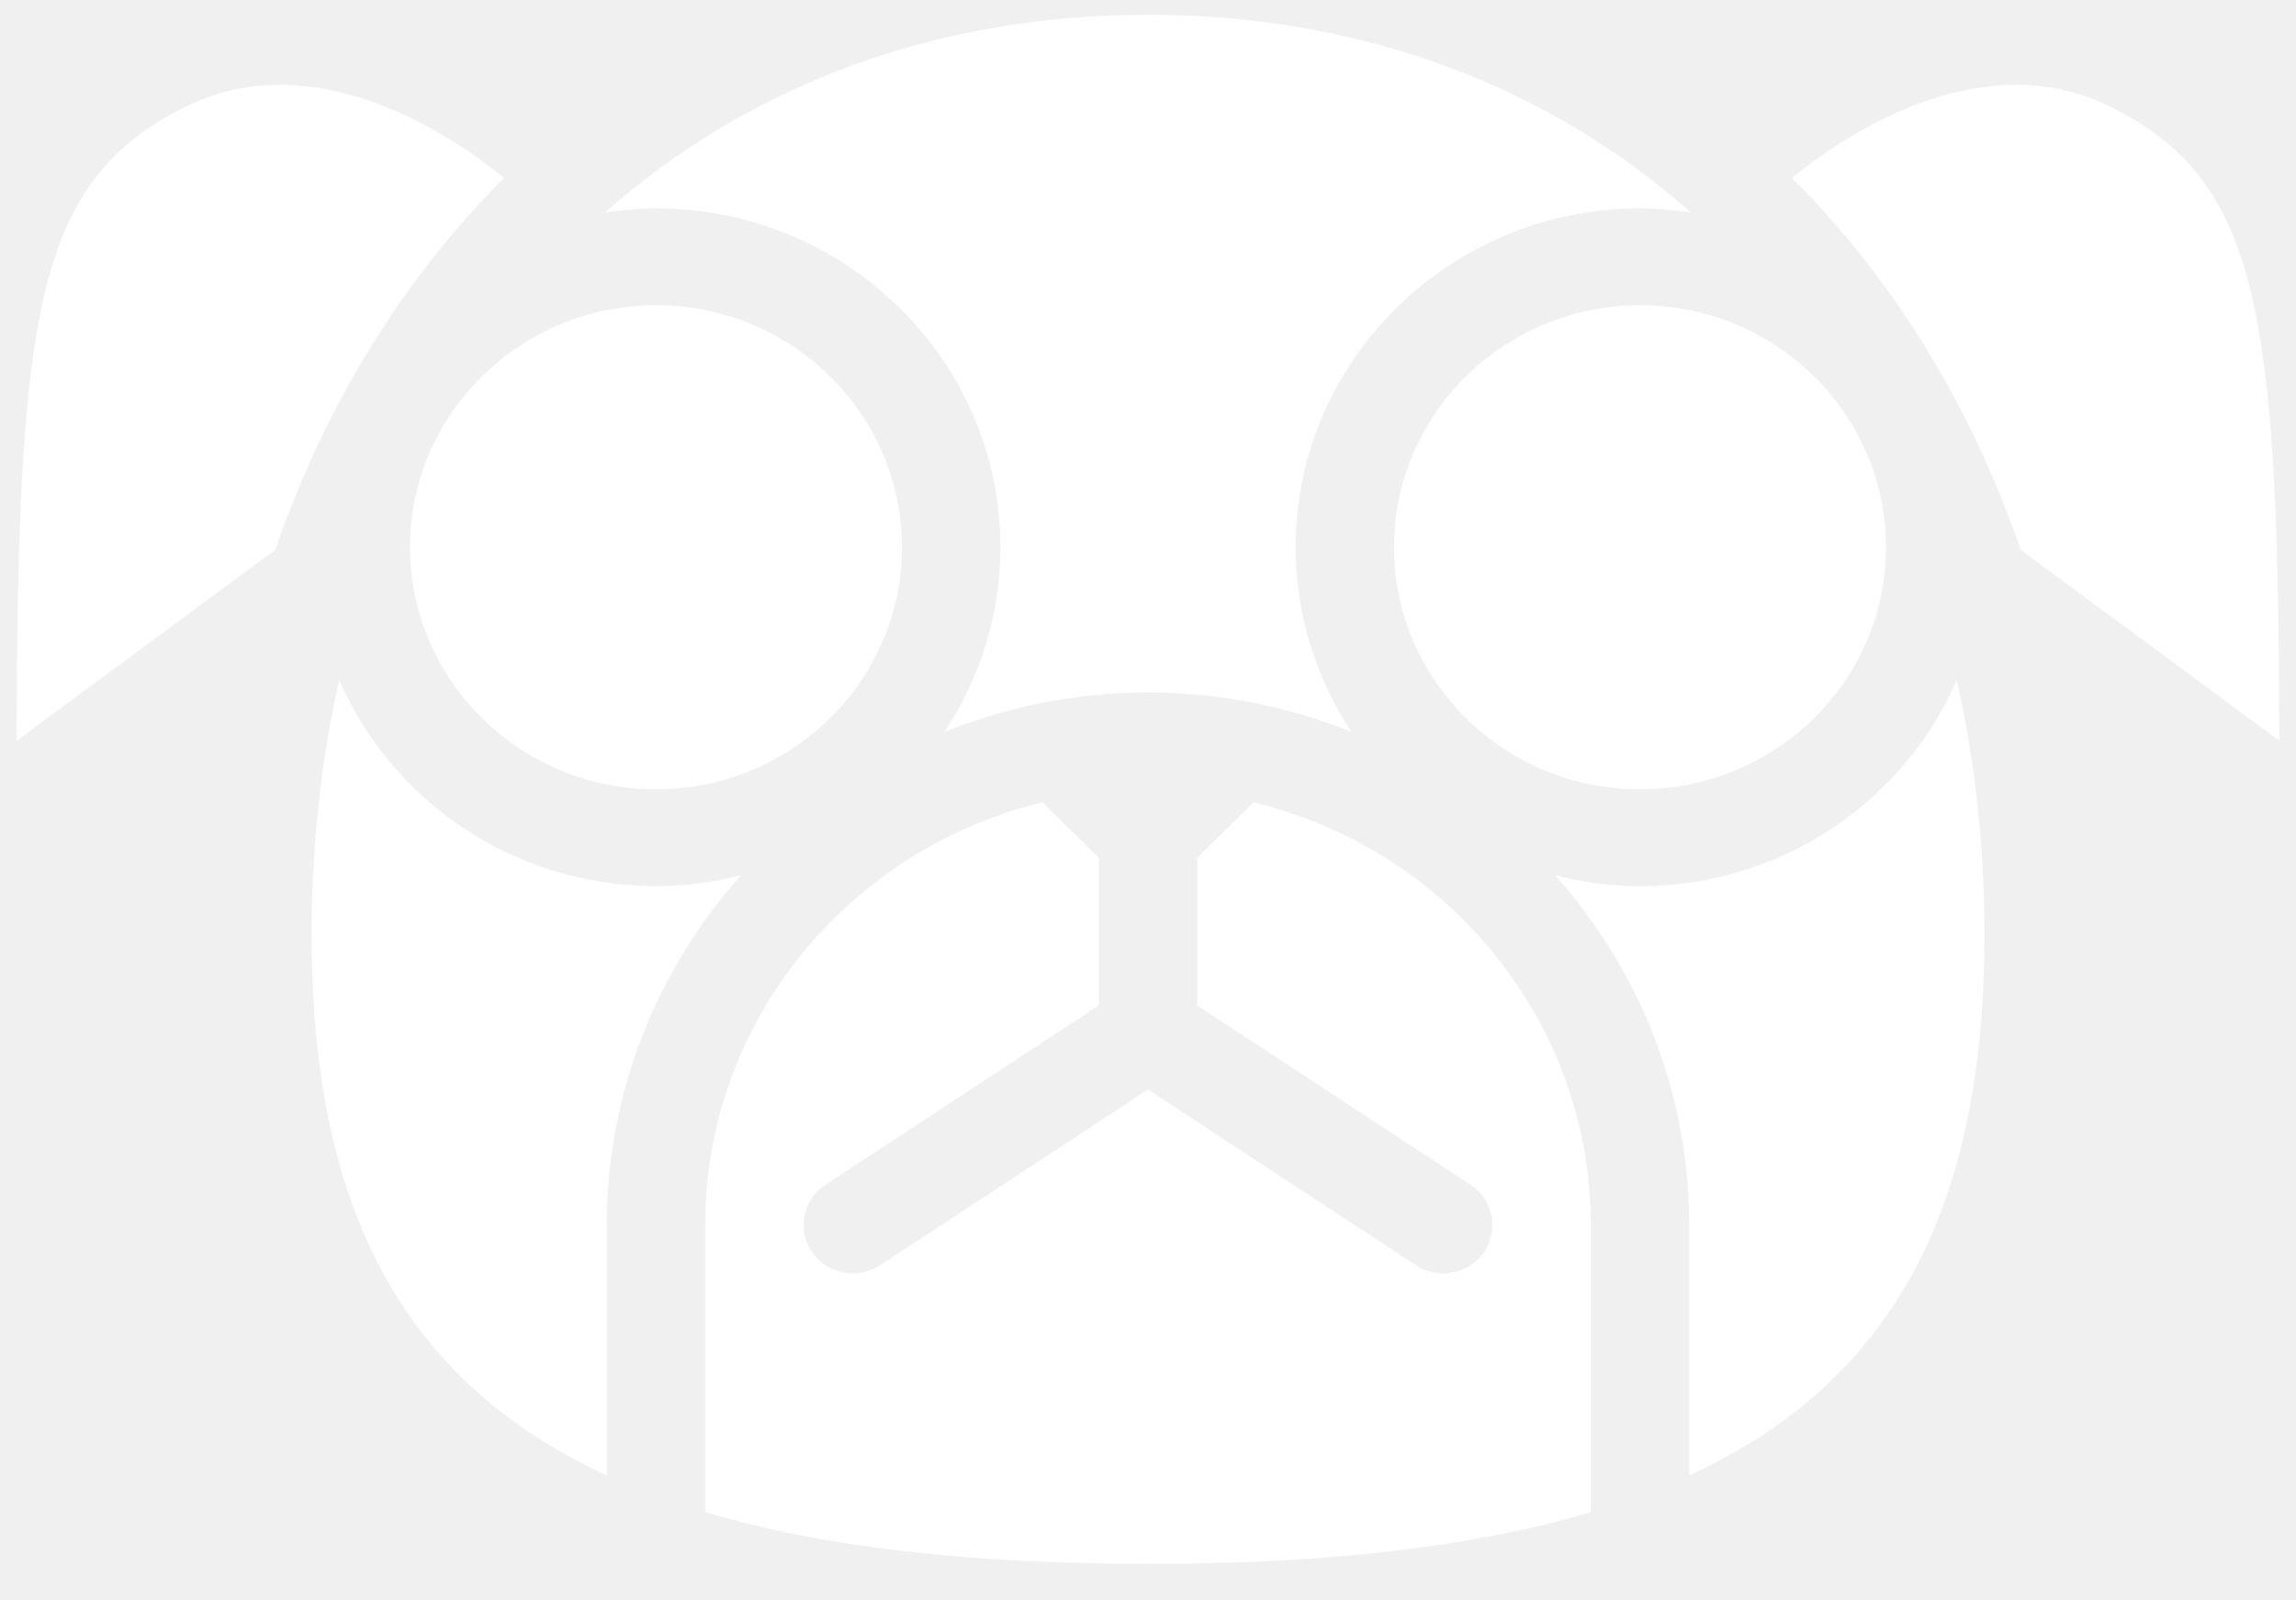
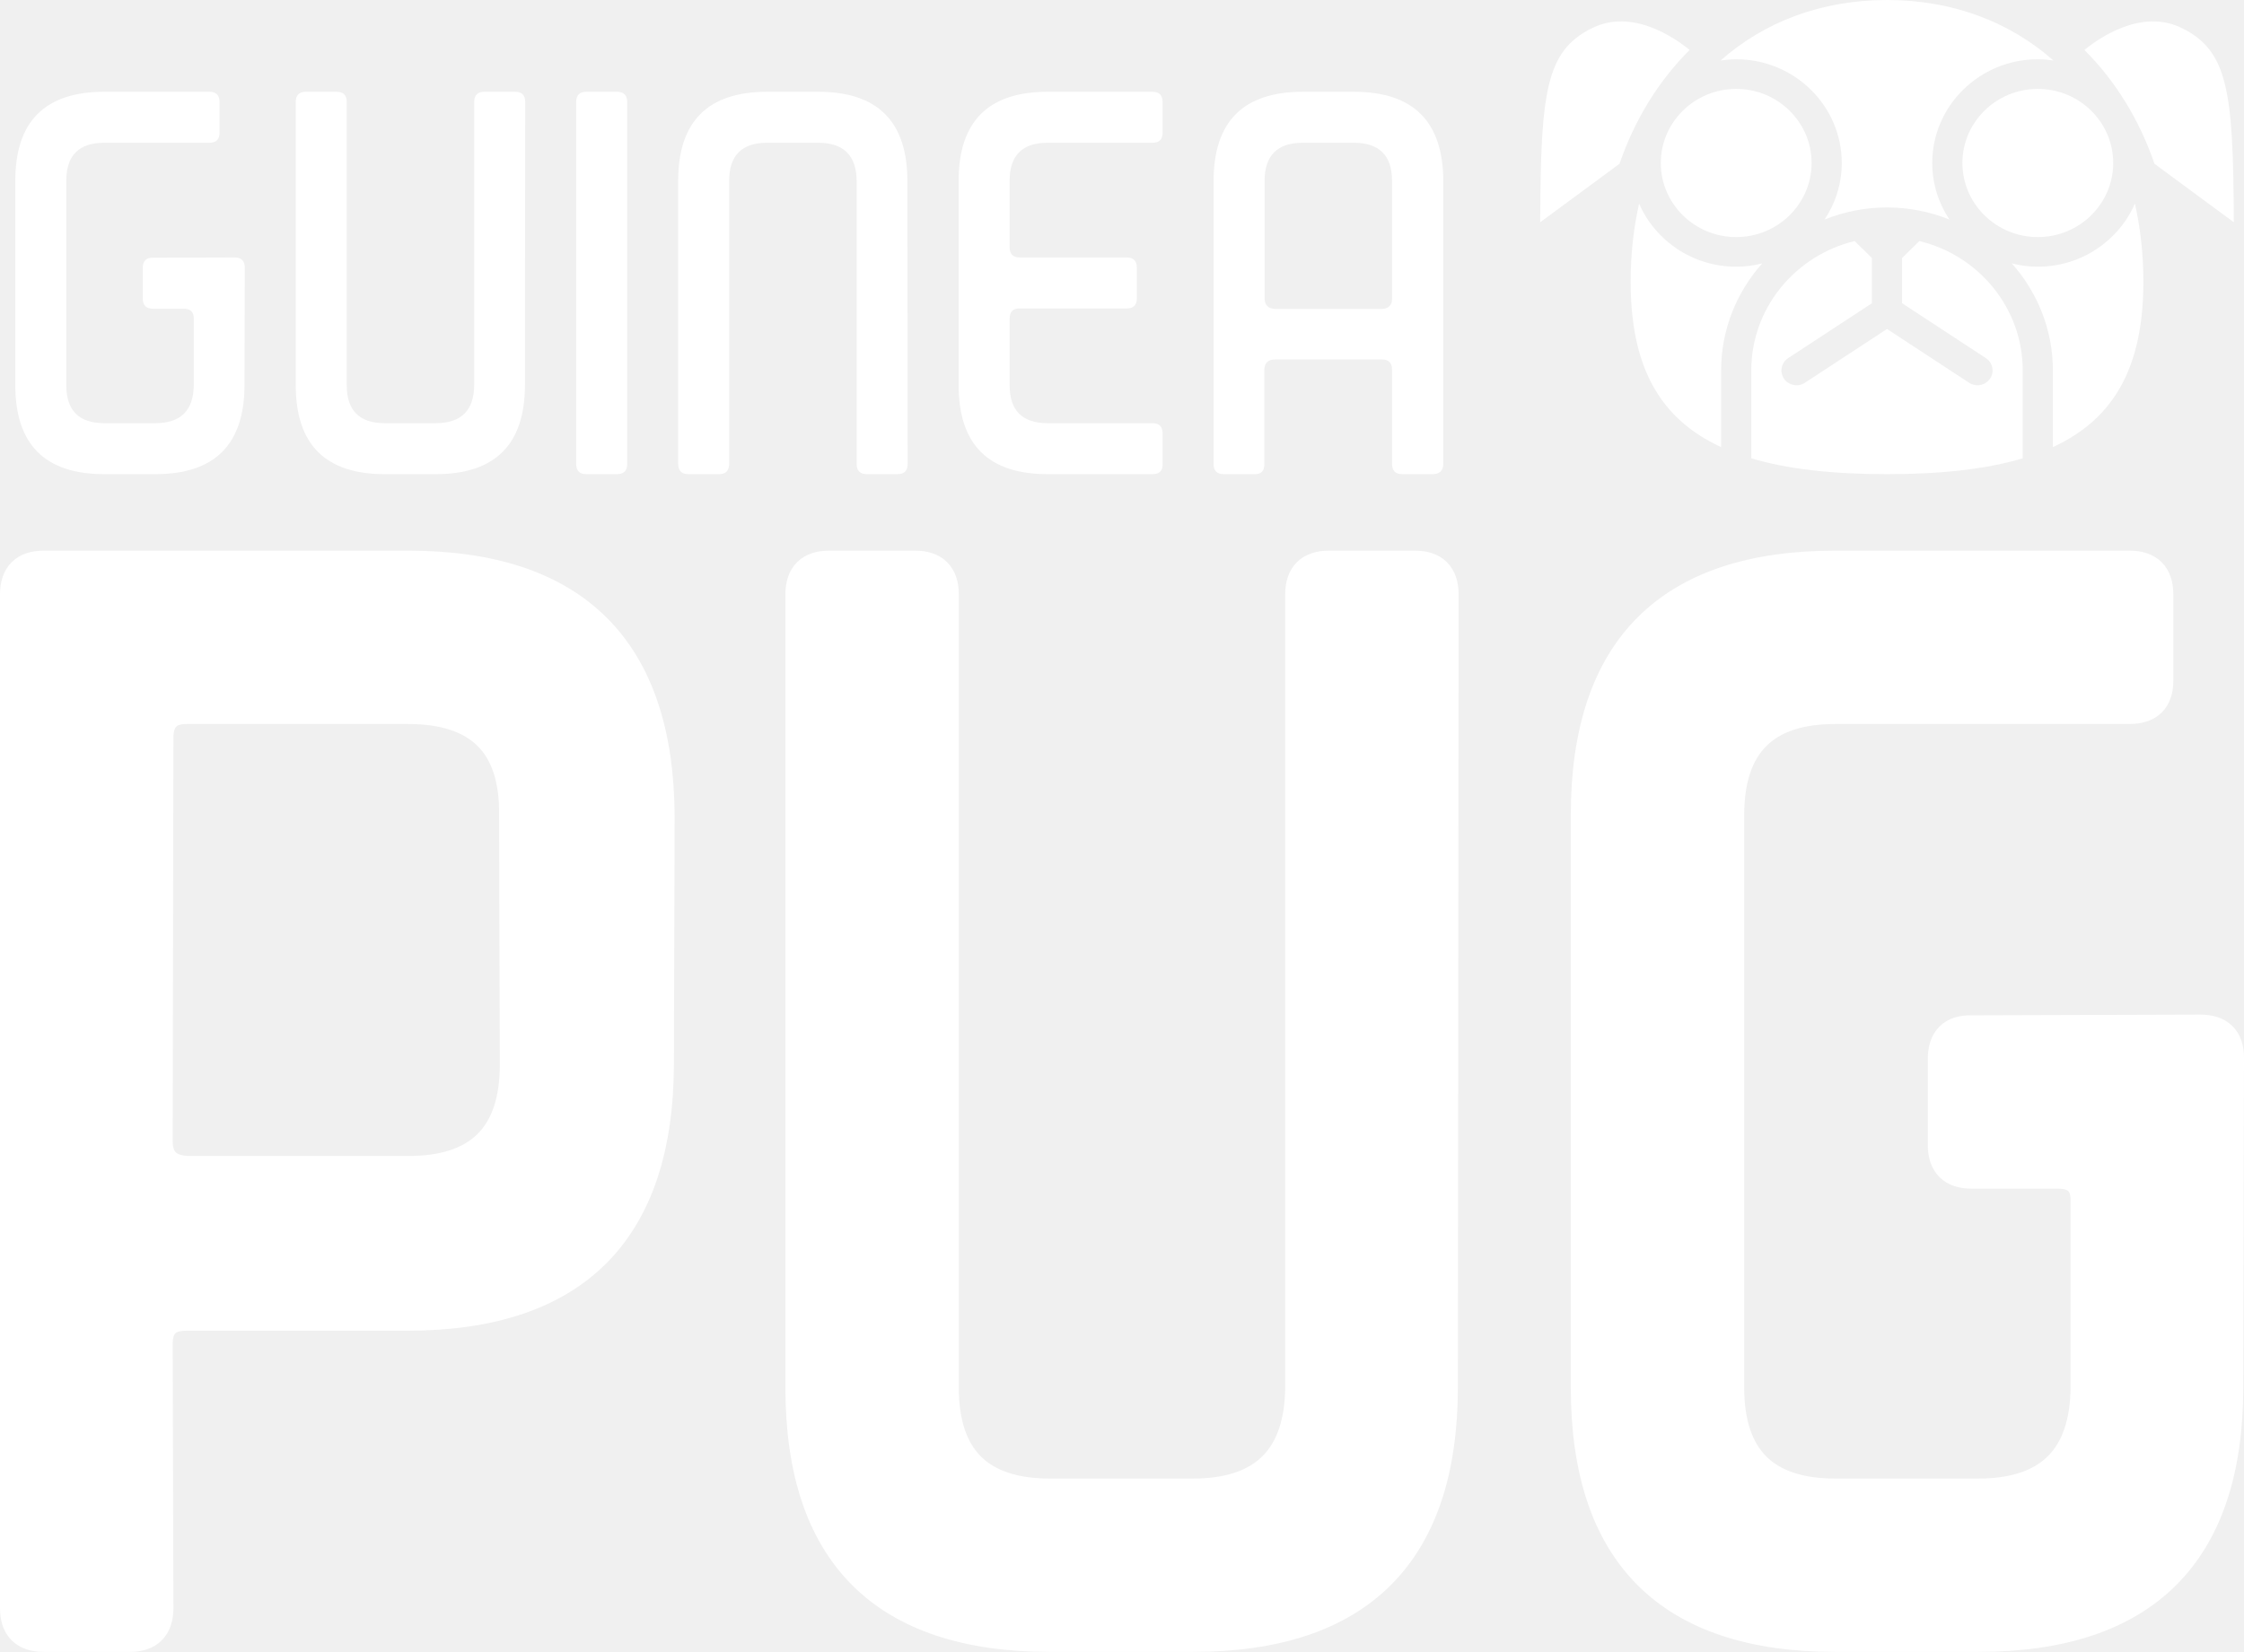
- <svg xmlns="http://www.w3.org/2000/svg" width="56" height="39" viewBox="0 0 56 39" fill="none">
-   <path d="M28 0.361C33.234 0.361 37.781 2.115 41.245 5.184C40.838 5.124 40.424 5.083 40 5.083C35.368 5.083 31.6 8.79 31.6 13.347C31.6 15.009 32.106 16.554 32.966 17.851C31.431 17.234 29.757 16.889 28 16.889C26.243 16.889 24.569 17.234 23.034 17.851C23.894 16.554 24.4 15.009 24.4 13.347C24.4 8.79 20.632 5.083 16 5.083C15.576 5.083 15.162 5.124 14.755 5.184C18.219 2.115 22.766 0.361 28 0.361Z" fill="white" />
-   <path d="M49.284 13.409C48.068 9.87 46.162 6.793 43.706 4.34C44.906 3.361 48.272 1.027 51.462 2.598C55.156 4.414 55.558 7.687 55.596 18.067L49.284 13.409Z" fill="white" />
-   <path d="M41.2 35.983V29.875C41.2 26.61 39.959 23.631 37.93 21.347C38.594 21.514 39.284 21.611 40 21.611C43.464 21.611 46.444 19.537 47.726 16.585C48.166 18.53 48.4 20.605 48.4 22.792C48.4 29.437 46.198 33.68 41.2 35.983Z" fill="white" />
-   <path d="M38.8 36.877C35.923 37.734 32.351 38.139 28 38.139C23.649 38.139 20.077 37.734 17.2 36.877V29.875C17.2 24.89 20.712 20.708 25.426 19.567L26.8 20.919V24.521L20.134 28.893C19.583 29.255 19.434 29.988 19.802 30.53C20.17 31.071 20.914 31.218 21.466 30.857L28 26.572L34.534 30.857C34.739 30.992 34.97 31.055 35.199 31.055C35.586 31.055 35.967 30.871 36.198 30.53C36.566 29.988 36.417 29.255 35.866 28.893L29.2 24.521V20.919L30.574 19.567C35.288 20.708 38.8 24.89 38.8 29.875V36.877Z" fill="white" />
-   <path d="M14.8 35.983C9.802 33.68 7.6 29.437 7.6 22.792C7.6 20.605 7.834 18.53 8.274 16.585C9.556 19.537 12.536 21.611 16 21.611C16.716 21.611 17.406 21.514 18.07 21.347C16.041 23.631 14.8 26.61 14.8 29.875V35.983Z" fill="white" />
-   <path d="M16 7.444C19.309 7.444 22 10.092 22 13.347C22 16.602 19.309 19.25 16 19.25C12.691 19.25 10 16.602 10 13.347C10 10.092 12.691 7.444 16 7.444Z" fill="white" />
-   <path d="M0.403 18.067C0.441 7.687 0.842 4.414 4.537 2.598C7.73 1.026 11.093 3.36 12.294 4.34C9.838 6.793 7.931 9.87 6.715 13.409L0.403 18.067Z" fill="white" />
-   <path d="M46 13.347C46 16.602 43.309 19.25 40 19.25C36.691 19.25 34 16.602 34 13.347C34 10.092 36.691 7.444 40 7.444C43.309 7.444 46 10.092 46 13.347Z" fill="white" />
+ <svg xmlns="http://www.w3.org/2000/svg" width="440" height="324" viewBox="0 0 440 324" fill="none">
+   <path d="M20.447 93C8.816 93 3 87.183 3 75.55V35.45C3 23.817 8.816 18 20.447 18H41.043C42.376 18 43.043 18.667 43.043 20V26.05C43.043 27.35 42.376 28 41.043 28H20.447C15.481 28 12.998 30.483 12.998 35.45V75.55C12.998 80.517 15.481 83 20.447 83H30.445C35.444 83 37.96 80.5 37.994 75.5V62.55C38.027 61.217 37.377 60.55 36.044 60.55H29.995C28.662 60.55 27.995 59.883 27.995 58.55V52.55C27.995 51.183 28.662 50.517 29.995 50.55L45.992 50.5C47.325 50.5 47.992 51.15 47.992 52.45L47.942 75.5C47.942 87.167 42.11 93 30.445 93H20.447Z" fill="white" />
+   <path d="M75.437 93C63.806 93 57.99 87.183 57.99 75.55V20C57.99 18.667 58.657 18 59.99 18H65.989C67.322 18 67.988 18.667 67.988 20V75.55C67.988 80.517 70.471 83 75.437 83H85.435C90.434 83 92.951 80.5 92.984 75.5V20C92.984 18.667 93.65 18 94.984 18H100.983C102.316 18 102.982 18.667 102.982 20L102.932 75.5C102.932 87.167 97.1 93 85.435 93H75.437Z" fill="white" />
+   <path d="M112.98 20C112.98 18.667 113.647 18 114.98 18H120.979C122.312 18 122.979 18.667 122.979 20V91C122.979 92.333 122.312 93 120.979 93H114.98C113.647 93 112.98 92.333 112.98 91V20Z" fill="white" />
+   <path d="M160.422 18C172.086 18 177.919 23.833 177.919 35.5L177.969 91C177.969 92.333 177.302 93 175.969 93H169.97C168.637 93 167.971 92.333 167.971 91V35.5C167.937 30.5 165.421 28 160.422 28H150.424C145.458 28 142.975 30.483 142.975 35.45V90.95C142.975 92.317 142.308 93 140.975 93H134.976C133.643 93 132.977 92.317 132.977 90.95V35.45C132.977 23.817 138.792 18 150.424 18H160.422Z" fill="white" />
+   <path d="M205.414 93C193.783 93 187.967 87.183 187.967 75.55V35.45C187.967 23.817 193.783 18 205.414 18H225.96C227.293 18 227.96 18.667 227.96 20V26.05C227.96 27.35 227.293 28 225.96 28H205.414C200.448 28 197.965 30.483 197.965 35.45V48.5C197.965 49.833 198.632 50.5 199.965 50.5H220.911C222.244 50.5 222.911 51.167 222.911 52.5V58.5C222.911 59.833 222.244 60.5 220.911 60.5H199.965C198.632 60.467 197.965 61.133 197.965 62.5V75.55C197.965 80.517 200.448 83 205.414 83H225.96C227.293 83 227.96 83.667 227.96 85V91.15C227.96 92.383 227.293 93 225.96 93H205.414Z" fill="white" />
+   <path d="M239.958 93C238.625 93 237.958 92.333 237.958 91V35.5C237.958 23.833 243.79 18 255.455 18H265.453C277.118 18 282.967 23.833 283 35.5V91C282.967 92.333 282.267 93 280.9 93H274.951C273.618 93 272.952 92.333 272.952 91V72.5C272.952 71.167 272.285 70.5 270.952 70.5H250.056C248.656 70.5 247.94 71.167 247.906 72.5V91C247.94 92.333 247.323 93 246.057 93H239.958ZM247.956 58.5C247.956 59.833 248.656 60.533 250.056 60.6H270.952C272.285 60.533 272.952 59.867 272.952 58.6V35.5C272.952 30.5 270.452 28 265.453 28H255.455C250.456 28 247.956 30.5 247.956 35.5V58.5Z" fill="white" />
+   <path d="M30.86 223.84C30.86 227.573 32.82 229.533 36.74 229.72H79.86C93.953 229.813 101 222.86 101 208.86L100.86 159.86C101.047 145.953 94.093 139 80 139H36.6C32.867 139 31 140.913 31 144.74L30.86 223.84ZM129.14 208.72C129.047 241.573 112.62 258 79.86 258H36.46C32.727 258 30.86 259.867 30.86 263.6L31 315.4C31 319.133 29.133 321 25.4 321H8.6C4.867 321 3 319.133 3 315.4V116.6C3 112.867 4.867 111 8.6 111H80C112.667 111 129.093 127.333 129.28 160L129.14 208.72Z" fill="white" />
+   <path d="M359.86 321C327.287 321 311 304.713 311 272.14V159.86C311 127.287 327.287 111 359.86 111H417.54C421.273 111 423.14 112.867 423.14 116.6V133.54C423.14 137.18 421.273 139 417.54 139H359.86C345.953 139 339 145.953 339 159.86V272.14C339 286.047 345.953 293 359.86 293H387.86C401.86 293 408.907 286 409 272V235.74C409.093 232.007 407.273 230.14 403.54 230.14H386.6C382.867 230.14 381 228.273 381 224.54V207.74C381 203.913 382.867 202.047 386.6 202.14L431.4 202C435.133 202 437 203.82 437 207.46L436.86 272C436.86 304.667 420.527 321 387.86 321H359.86Z" fill="white" />
+   <path d="M30.86 223.84C30.86 227.573 32.82 229.533 36.74 229.72H79.86C93.953 229.813 101 222.86 101 208.86L100.86 159.86C101.047 145.953 94.093 139 80 139H36.6C32.867 139 31 140.913 31 144.74L30.86 223.84ZM129.14 208.72C129.047 241.573 112.62 258 79.86 258H36.46C32.727 258 30.86 259.867 30.86 263.6L31 315.4C31 319.133 29.133 321 25.4 321H8.6C4.867 321 3 319.133 3 315.4V116.6C3 112.867 4.867 111 8.6 111H80C112.667 111 129.093 127.333 129.28 160L129.14 208.72Z" stroke="white" stroke-width="6" />
+   <path d="M359.86 321C327.287 321 311 304.713 311 272.14V159.86C311 127.287 327.287 111 359.86 111H417.54C421.273 111 423.14 112.867 423.14 116.6V133.54C423.14 137.18 421.273 139 417.54 139H359.86C345.953 139 339 145.953 339 159.86V272.14C339 286.047 345.953 293 359.86 293H387.86C401.86 293 408.907 286 409 272V235.74C409.093 232.007 407.273 230.14 403.54 230.14H386.6C382.867 230.14 381 228.273 381 224.54V207.74C381 203.913 382.867 202.047 386.6 202.14L431.4 202C435.133 202 437 203.82 437 207.46L436.86 272C436.86 304.667 420.527 321 387.86 321H359.86Z" stroke="white" stroke-width="6" />
+   <path d="M370.001 0C382.899 0 394.102 4.317 402.637 11.873C401.634 11.726 400.615 11.625 399.57 11.625C388.156 11.625 378.872 20.751 378.872 31.969C378.872 36.059 380.118 39.862 382.239 43.057C378.456 41.538 374.33 40.688 370.001 40.688C365.672 40.688 361.546 41.538 357.763 43.057C359.884 39.864 361.13 36.061 361.13 31.969C361.13 20.751 351.846 11.625 340.432 11.625C339.387 11.625 338.368 11.726 337.365 11.873C345.9 4.317 357.103 0 370.001 0Z" fill="white" />
+   <path d="M422.447 32.12C419.45 23.409 414.755 15.833 408.703 9.796C411.66 7.386 419.953 1.639 427.814 5.506C436.916 9.978 437.907 18.034 438 43.588L422.447 32.12Z" fill="white" />
+   <path d="M402.527 87.693V72.656C402.527 64.62 399.47 57.284 394.468 51.661C396.105 52.072 397.806 52.312 399.57 52.312C408.106 52.312 415.449 47.207 418.609 39.94C419.691 44.727 420.268 49.834 420.268 55.219C420.268 71.577 414.841 82.024 402.527 87.693Z" fill="white" />
+   <path d="M396.613 89.894C389.524 92.004 380.723 93 370.001 93C359.279 93 350.478 92.004 343.389 89.894V72.656C343.389 60.384 352.043 50.09 363.657 47.281L367.044 50.609V59.475L350.619 70.238C349.261 71.129 348.893 72.933 349.799 74.268C350.706 75.601 352.541 75.964 353.9 75.074L370.001 64.525L386.102 75.074C386.607 75.406 387.177 75.562 387.74 75.562C388.695 75.562 389.633 75.109 390.203 74.268C391.109 72.933 390.741 71.129 389.383 70.238L372.958 59.475V50.609L376.345 47.281C387.959 50.09 396.613 60.384 396.613 72.656V89.894Z" fill="white" />
+   <path d="M337.475 87.693C325.16 82.024 319.734 71.579 319.734 55.219C319.734 49.836 320.311 44.727 321.393 39.94C324.553 47.207 331.896 52.312 340.432 52.312C342.196 52.312 343.897 52.072 345.534 51.661C340.532 57.284 337.475 64.62 337.475 72.656V87.693Z" fill="white" />
+   <path d="M340.432 17.438C348.585 17.438 355.216 23.955 355.216 31.969C355.216 39.982 348.585 46.5 340.432 46.5C332.279 46.5 325.647 39.982 325.647 31.969C325.647 23.955 332.279 17.438 340.432 17.438Z" fill="white" />
+   <path d="M302 43.588C302.093 18.034 303.082 9.978 312.186 5.506C320.055 1.637 328.34 7.382 331.299 9.794C325.247 15.833 320.55 23.409 317.553 32.12L302 43.588Z" fill="white" />
+   <path d="M414.355 31.969C414.355 39.982 407.723 46.5 399.57 46.5C391.417 46.5 384.786 39.982 384.786 31.969C384.786 23.955 391.417 17.438 399.57 17.438C407.723 17.438 414.355 23.955 414.355 31.969Z" fill="white" />
+   <path d="M205.86 321C173.287 321 157 304.713 157 272.14V116.6C157 112.867 158.867 111 162.6 111H179.4C183.133 111 185 112.867 185 116.6V272.14C185 286.047 191.953 293 205.86 293H233.86C247.86 293 254.907 286 255 272V116.6C255 112.867 256.867 111 260.6 111H277.4C281.133 111 283 112.867 283 116.6L282.86 272C282.86 304.667 266.527 321 233.86 321H205.86Z" fill="white" stroke="white" stroke-width="6" />
</svg>
